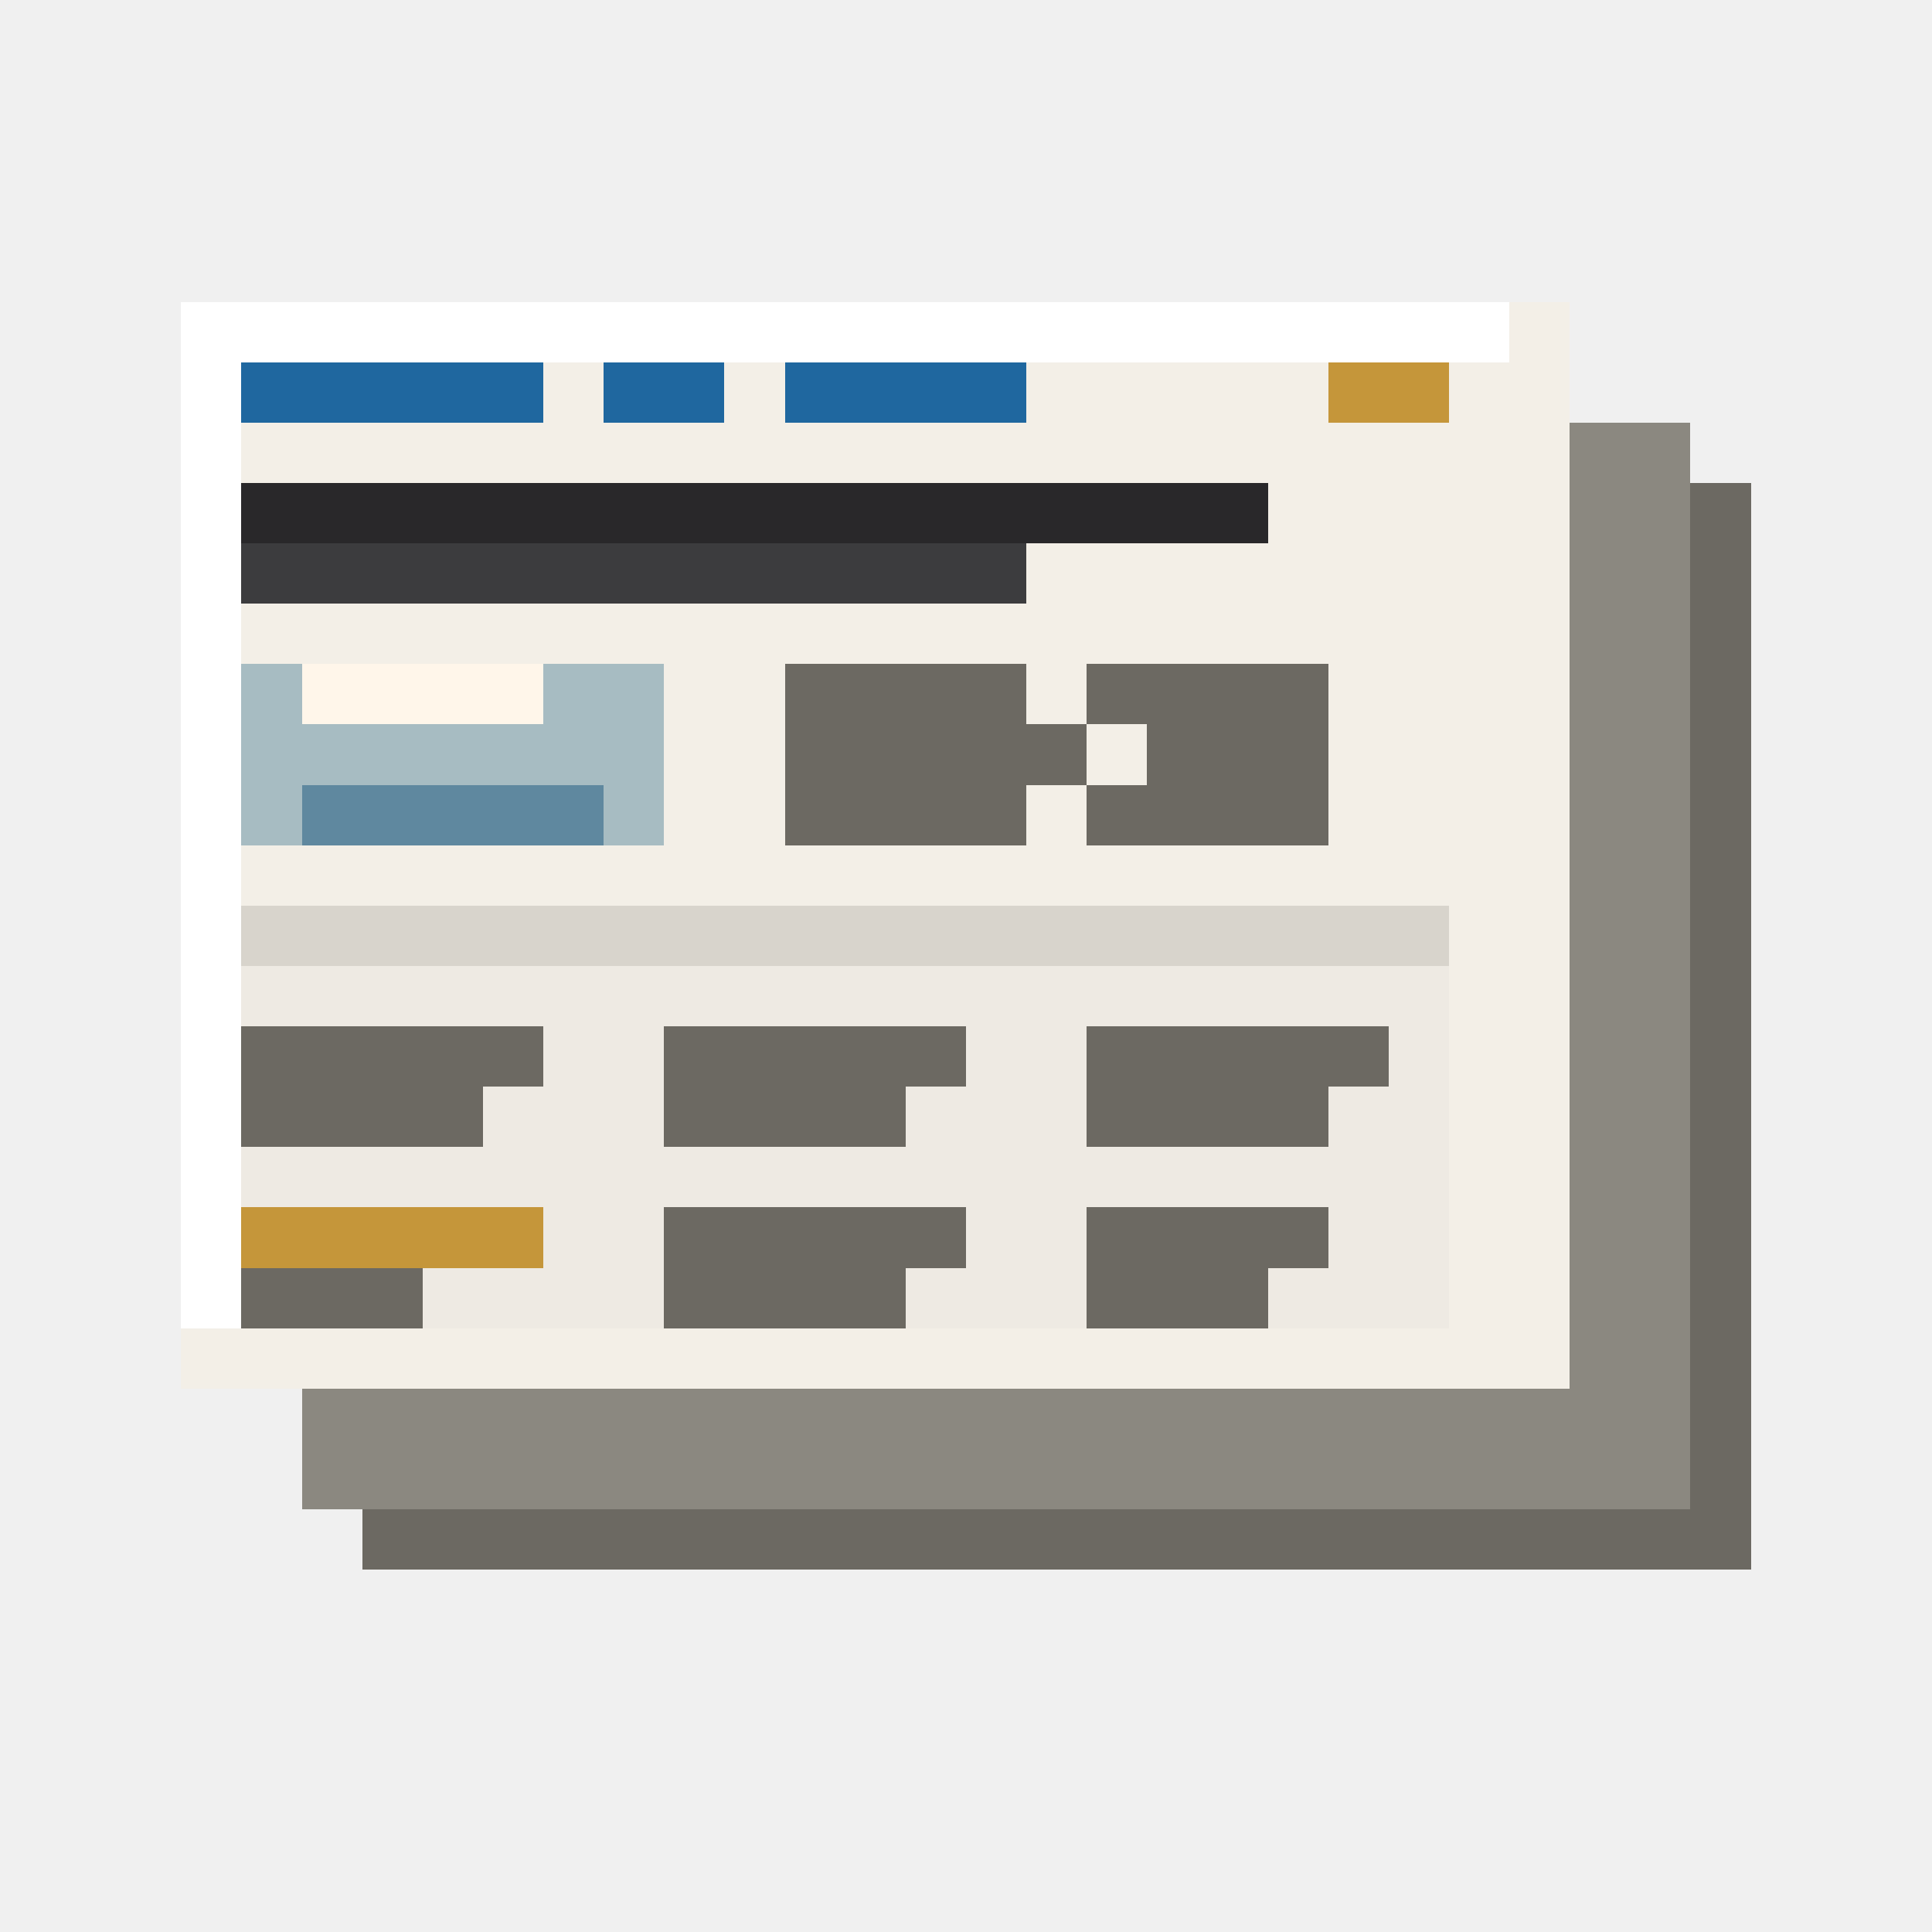
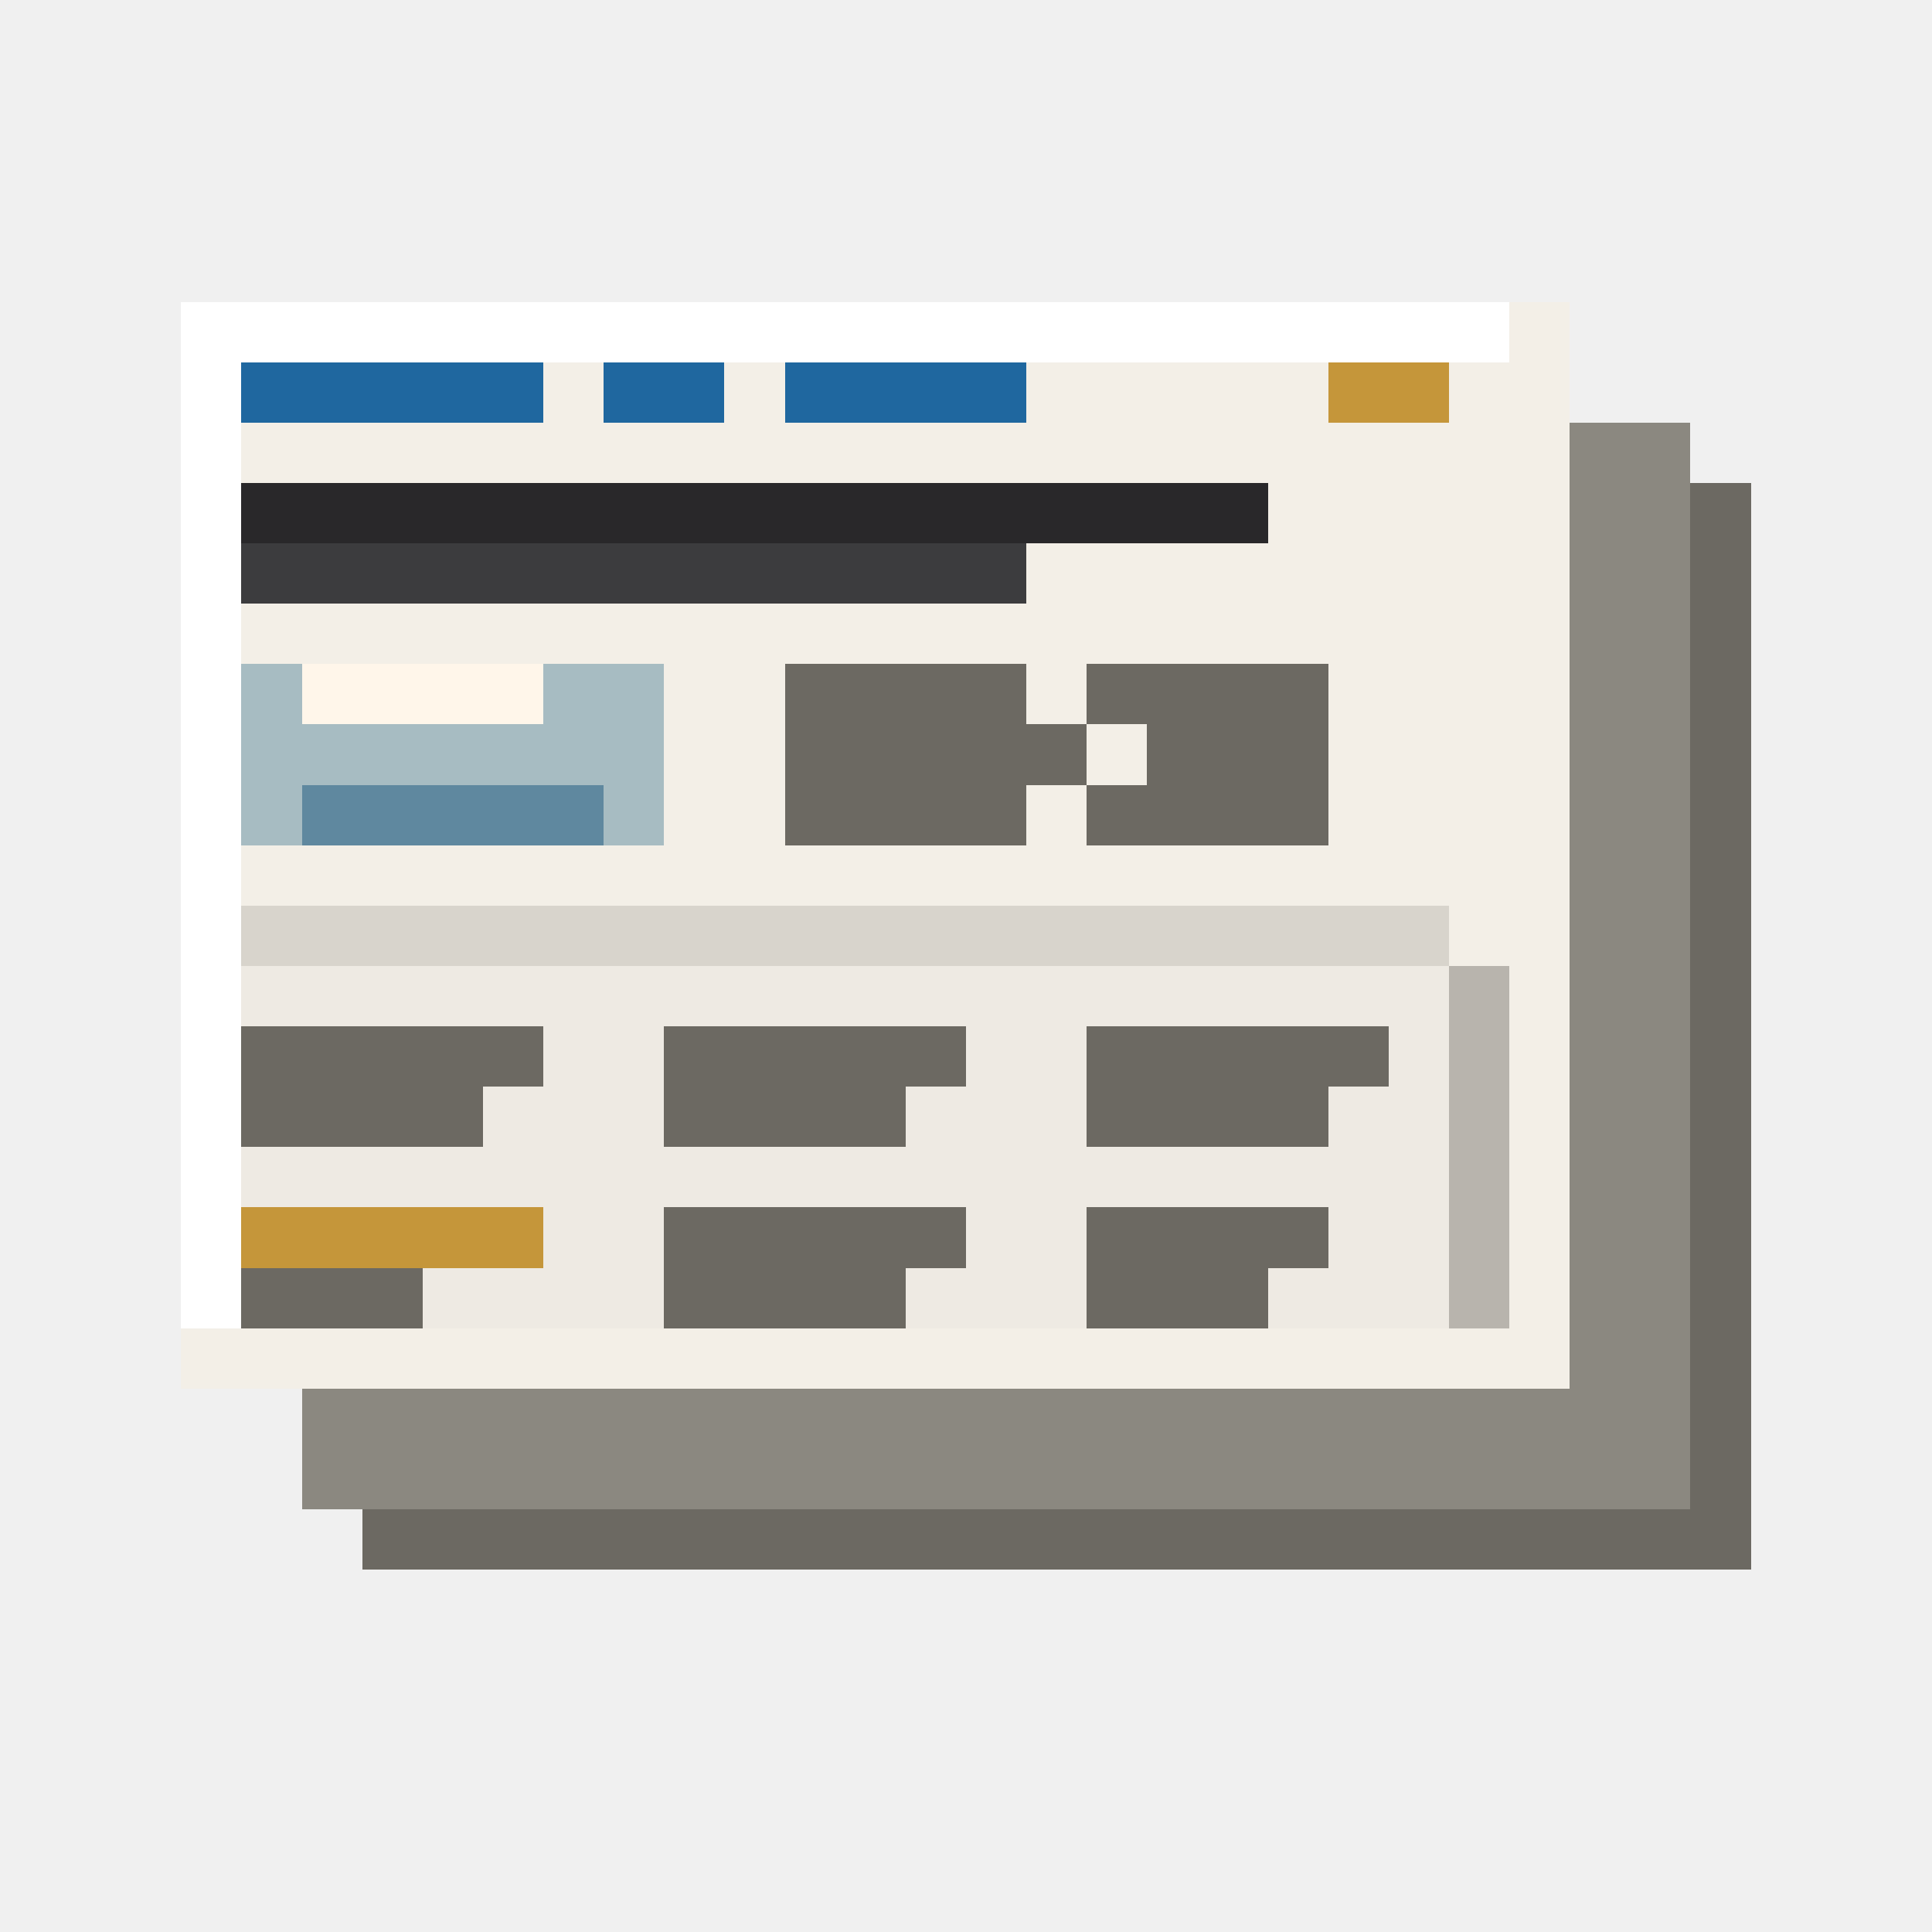
<svg xmlns="http://www.w3.org/2000/svg" viewBox="0 0 32 32" shape-rendering="crispEdges" data-m98-concept="understandingfafsa" data-m98-grid="32">
  <rect fill="#6c6962" x="6" y="8" width="23" height="18" />
  <rect fill="#8b8880" x="5" y="7" width="23" height="18" />
  <rect fill="#d2cec6" x="5" y="7" width="20" height="16" />
  <rect fill="#f3efe7" x="3" y="5" width="23" height="18" />
  <rect fill="#ffffff" x="3" y="5" width="22" height="1" />
  <rect fill="#ffffff" x="3" y="5" width="1" height="17" />
  <rect fill="#1f679f" x="4" y="6" width="5" height="1" />
  <rect fill="#1f679f" x="10" y="6" width="2" height="1" />
  <rect fill="#1f679f" x="13" y="6" width="4" height="1" />
  <rect fill="#c5963a" x="22" y="6" width="2" height="1" />
  <rect fill="#29282a" x="4" y="8" width="17" height="1" />
  <rect fill="#3c3c3e" x="4" y="9" width="13" height="1" />
  <rect fill="#a7bcc2" x="4" y="11" width="7" height="3" />
  <rect fill="#fff6ea" x="5" y="11" width="4" height="1" />
  <rect fill="#5f889f" x="5" y="13" width="5" height="1" />
  <rect fill="#6c6962" x="13" y="11" width="4" height="1" />
  <rect fill="#6c6962" x="18" y="11" width="4" height="1" />
  <rect fill="#6c6962" x="13" y="12" width="5" height="1" />
  <rect fill="#6c6962" x="19" y="12" width="3" height="1" />
  <rect fill="#6c6962" x="13" y="13" width="4" height="1" />
  <rect fill="#6c6962" x="18" y="13" width="4" height="1" />
  <rect fill="#d8d4cc" x="4" y="15" width="20" height="1" />
  <rect fill="#eeeae3" x="4" y="16" width="20" height="6" />
+   <rect fill="#b8b4ad" x="24" y="16" width="1" height="6" />
  <rect fill="#6c6962" x="4" y="17" width="5" height="1" />
  <rect fill="#6c6962" x="11" y="17" width="5" height="1" />
  <rect fill="#6c6962" x="18" y="17" width="5" height="1" />
  <rect fill="#6c6962" x="4" y="18" width="4" height="1" />
  <rect fill="#6c6962" x="11" y="18" width="4" height="1" />
  <rect fill="#6c6962" x="18" y="18" width="4" height="1" />
  <rect fill="#c5963a" x="4" y="20" width="5" height="1" />
  <rect fill="#6c6962" x="11" y="20" width="5" height="1" />
  <rect fill="#6c6962" x="18" y="20" width="4" height="1" />
  <rect fill="#6c6962" x="4" y="21" width="3" height="1" />
  <rect fill="#6c6962" x="11" y="21" width="4" height="1" />
  <rect fill="#6c6962" x="18" y="21" width="3" height="1" />
</svg>
